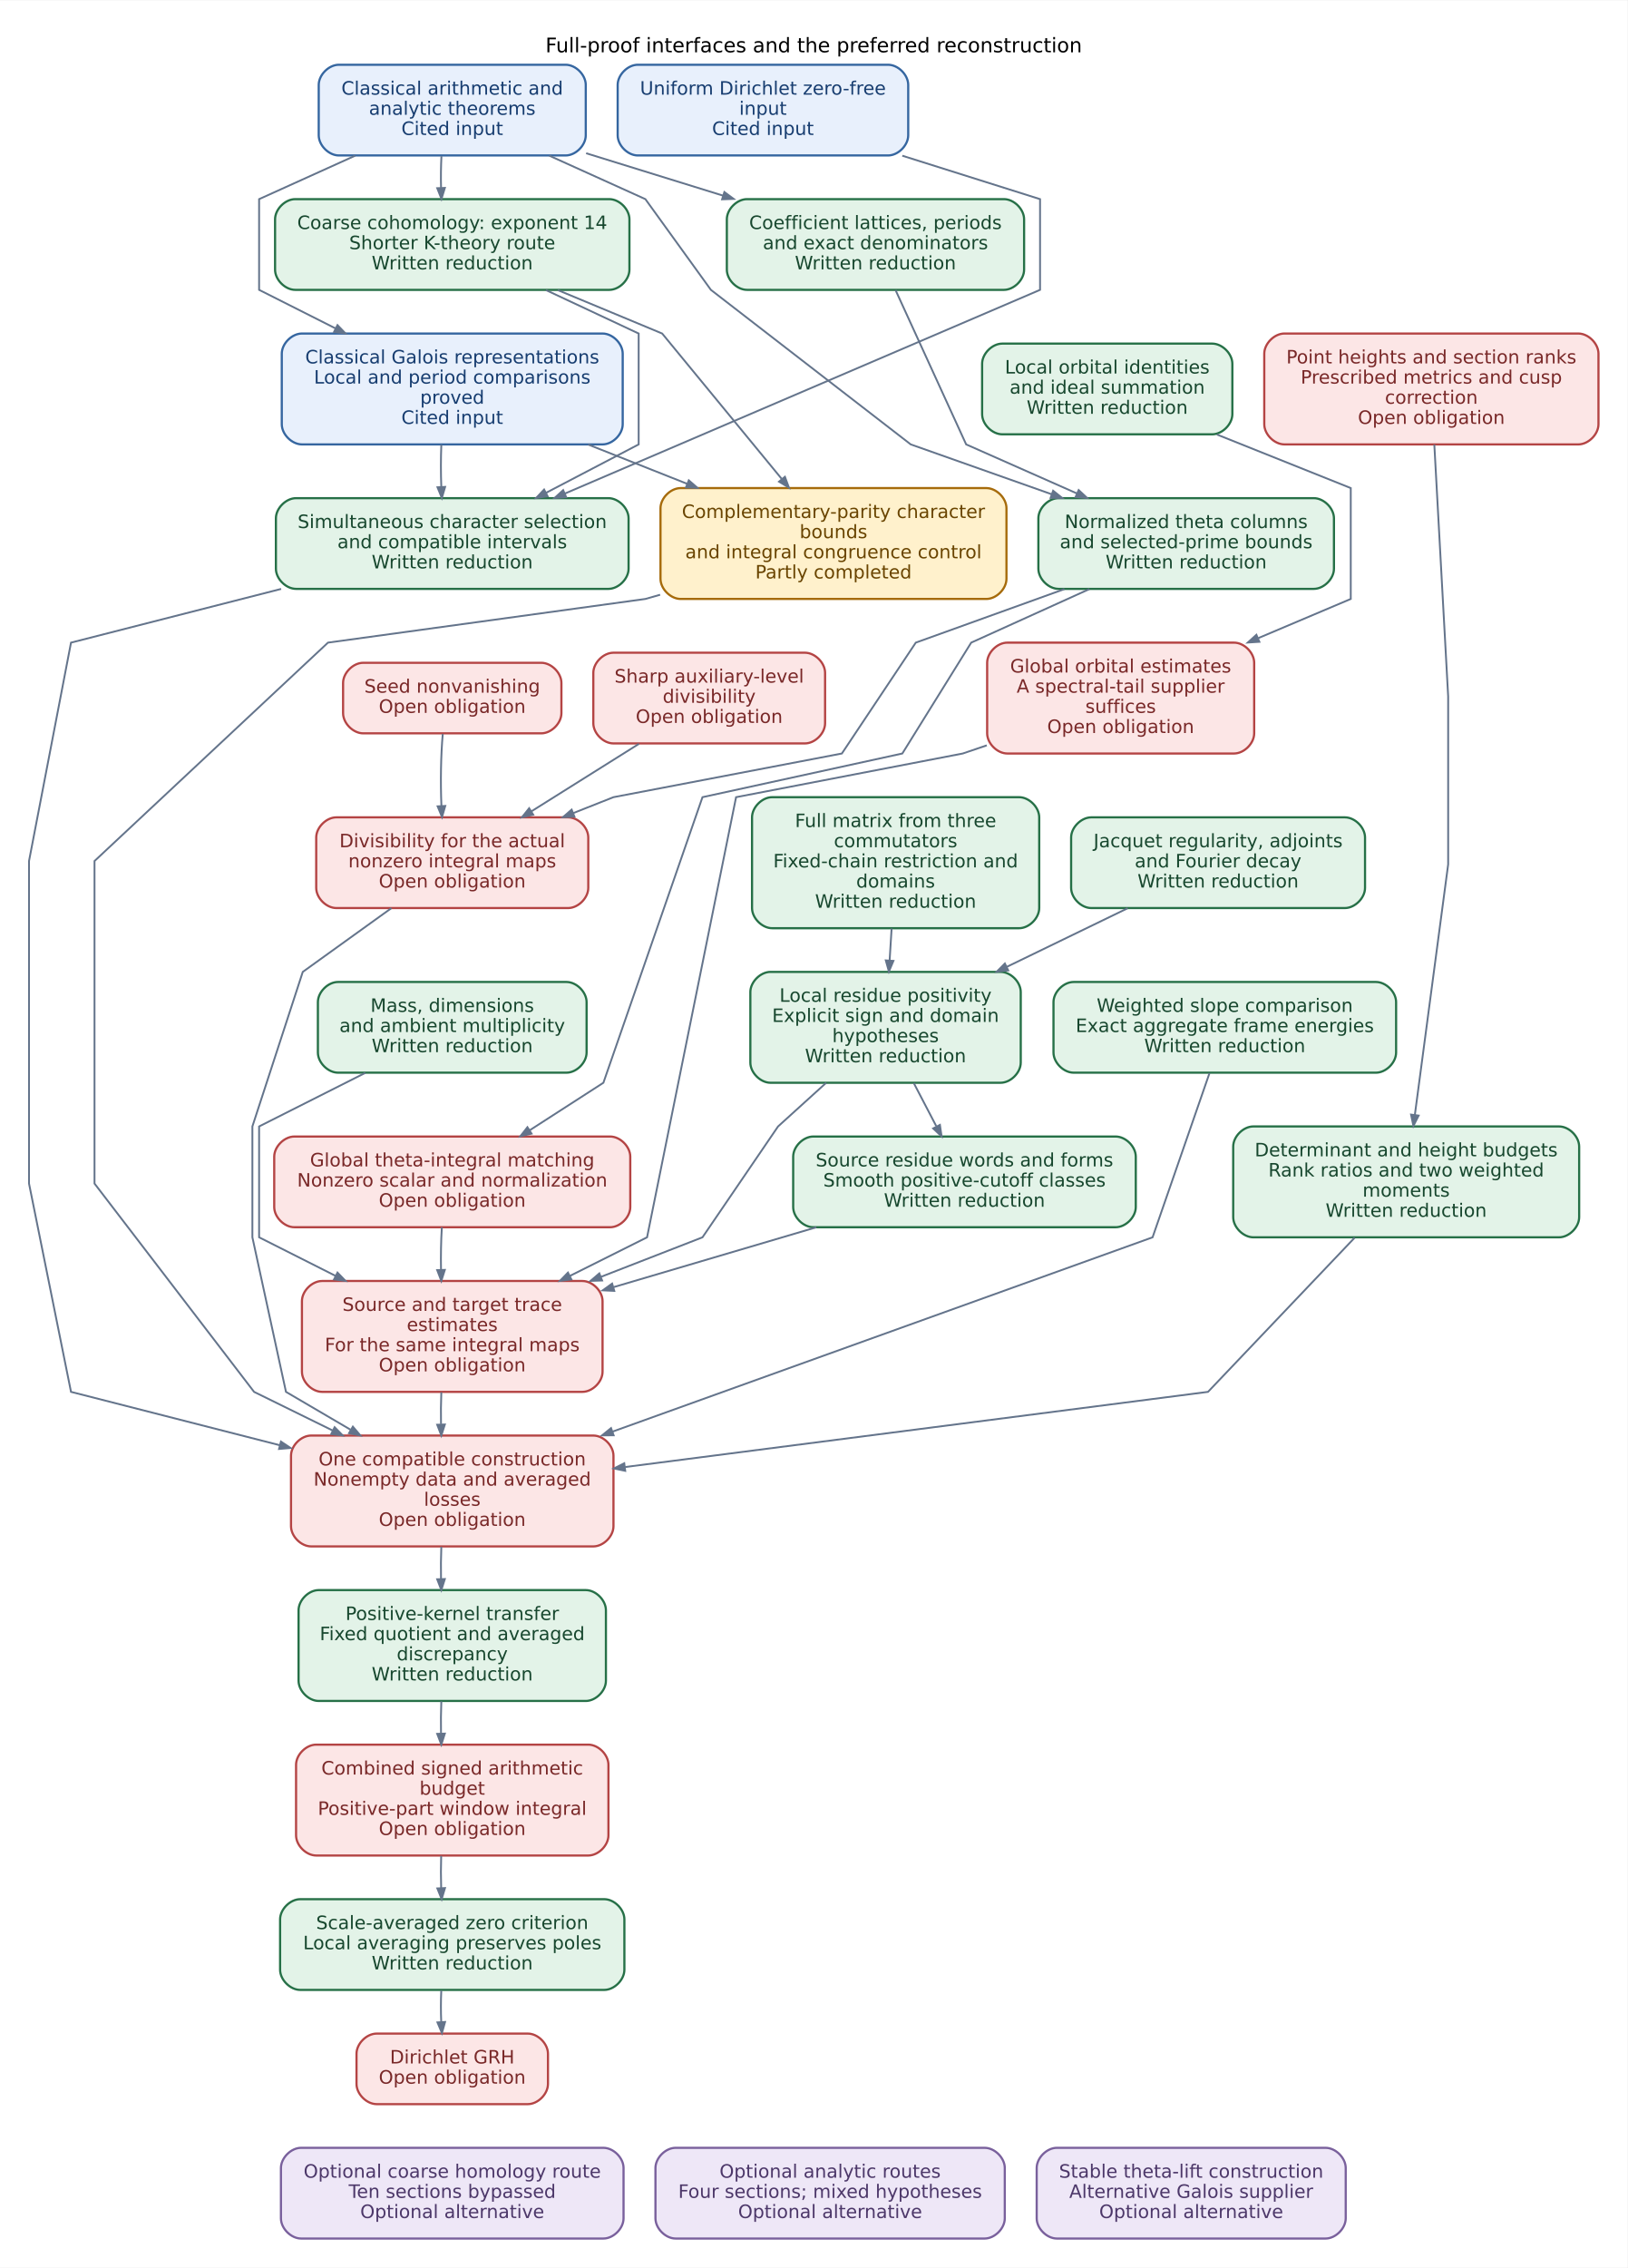
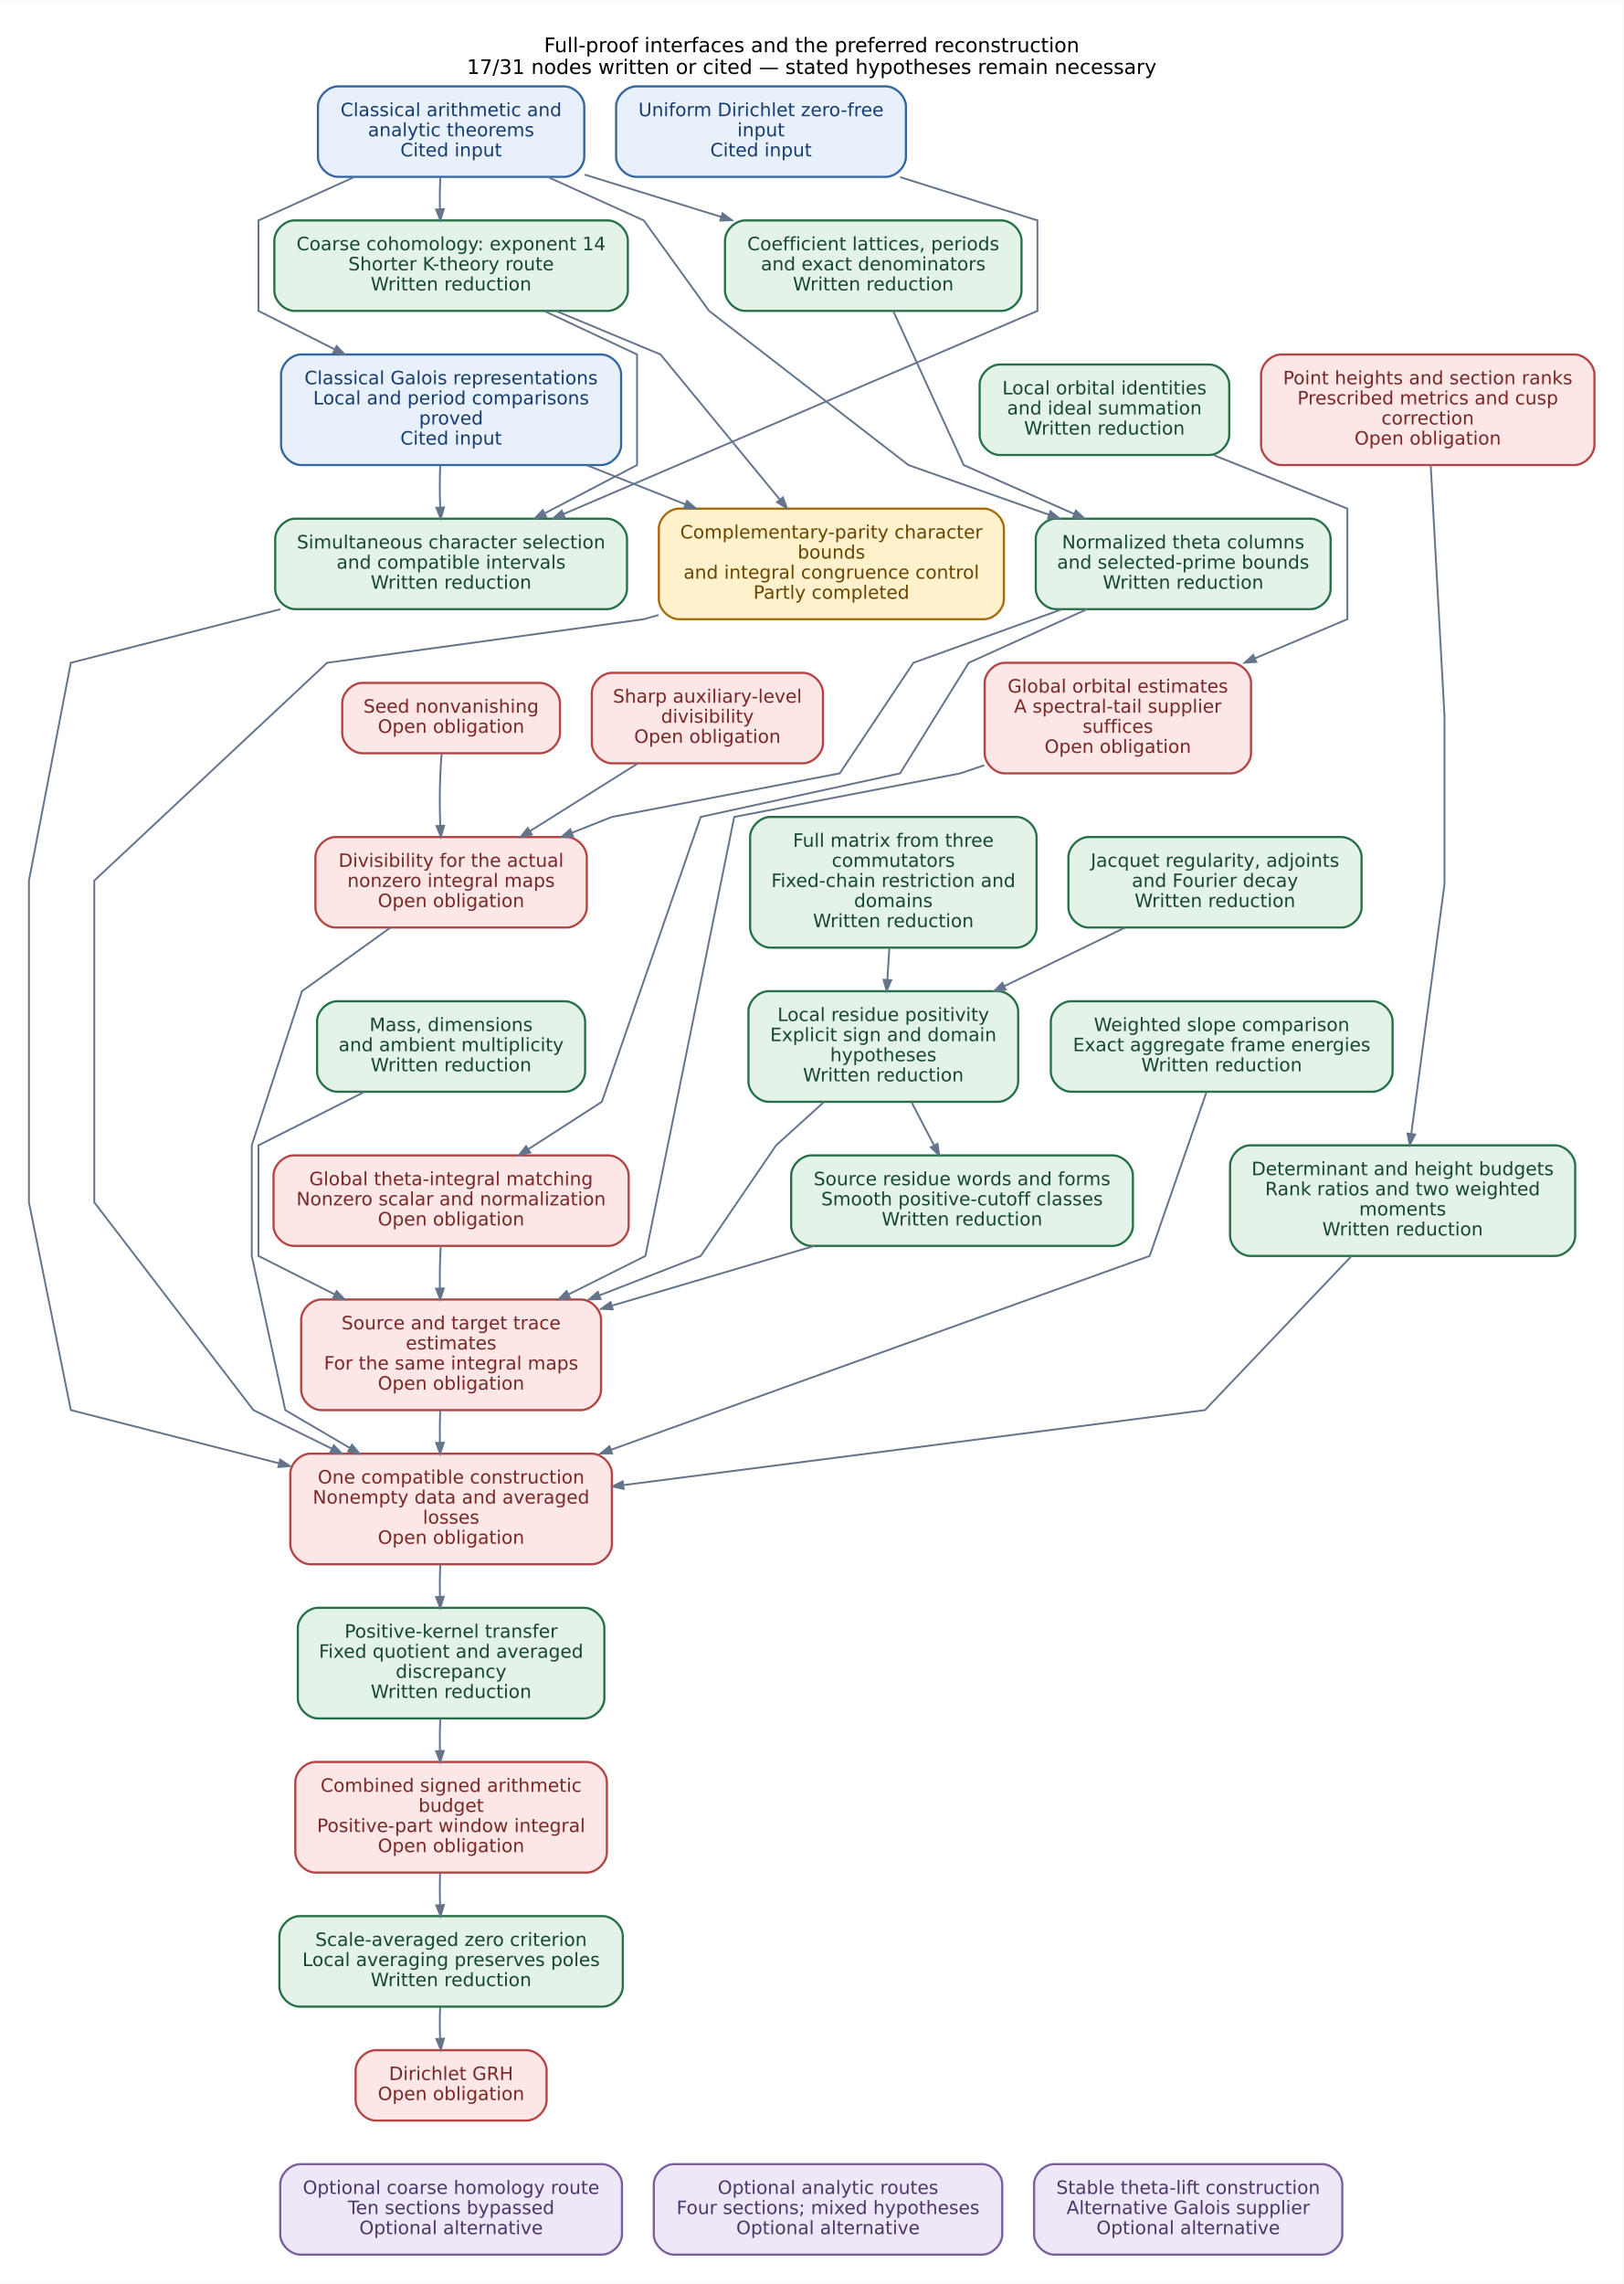
- <svg xmlns="http://www.w3.org/2000/svg" width="969pt" height="1350pt" viewBox="0.00 0.00 969.06 1349.56">
-   <g id="graph0" class="graph" transform="scale(1 1) rotate(0) translate(17.28 1332.28)">
-     <polygon fill="white" stroke="transparent" points="-17.28,17.28 -17.28,-1332.28 951.78,-1332.28 951.78,17.28 -17.28,17.28" />
-     <text text-anchor="middle" x="467.25" y="-1301.4" font-family="DejaVu Sans" font-size="12.00">Full-proof interfaces and the preferred reconstruction</text>
+ <svg xmlns="http://www.w3.org/2000/svg" width="969pt" height="1363pt" viewBox="0.00 0.00 969.06 1362.56">
+   <g id="graph0" class="graph" transform="scale(1 1) rotate(0) translate(17.28 1345.28)">
+     <polygon fill="white" stroke="transparent" points="-17.28,17.28 -17.28,-1345.28 951.78,-1345.28 951.78,17.28 -17.28,17.28" />
+     <text text-anchor="middle" x="467.25" y="-1314.4" font-family="DejaVu Sans" font-size="12.00">Full-proof interfaces and the preferred reconstruction</text>
+     <text text-anchor="middle" x="467.25" y="-1301.4" font-family="DejaVu Sans" font-size="12.00">17/31 nodes written or cited — stated hypotheses remain necessary</text>
    <g id="node1" class="node">
      <path fill="#e8f0fc" stroke="#3566a0" stroke-width="1.3" d="M511.5,-1294C511.5,-1294 362.5,-1294 362.5,-1294 356.5,-1294 350.5,-1288 350.5,-1282 350.5,-1282 350.5,-1252 350.5,-1252 350.5,-1246 356.5,-1240 362.5,-1240 362.5,-1240 511.5,-1240 511.5,-1240 517.5,-1240 523.5,-1246 523.5,-1252 523.5,-1252 523.5,-1282 523.5,-1282 523.5,-1288 517.5,-1294 511.5,-1294" />
      <text text-anchor="middle" x="437" y="-1276.2" font-family="DejaVu Sans" font-size="11.00" fill="#173d70">Uniform Dirichlet zero-free</text>
      <text text-anchor="middle" x="437" y="-1264.2" font-family="DejaVu Sans" font-size="11.00" fill="#173d70">input</text>
      <text text-anchor="middle" x="437" y="-1252.2" font-family="DejaVu Sans" font-size="11.00" fill="#173d70">Cited input</text>
    </g>
    <g id="node3" class="node">
      <path fill="#e3f3e8" stroke="#267047" stroke-width="1.3" d="M345,-1036C345,-1036 159,-1036 159,-1036 153,-1036 147,-1030 147,-1024 147,-1024 147,-994 147,-994 147,-988 153,-982 159,-982 159,-982 345,-982 345,-982 351,-982 357,-988 357,-994 357,-994 357,-1024 357,-1024 357,-1030 351,-1036 345,-1036" />
      <text text-anchor="middle" x="252" y="-1018.2" font-family="DejaVu Sans" font-size="11.00" fill="#17472e">Simultaneous character selection</text>
      <text text-anchor="middle" x="252" y="-1006.2" font-family="DejaVu Sans" font-size="11.00" fill="#17472e">and compatible intervals</text>
      <text text-anchor="middle" x="252" y="-994.2" font-family="DejaVu Sans" font-size="11.00" fill="#17472e">Written reduction</text>
    </g>
    <g id="edge1" class="edge">
      <path fill="none" stroke="#64748b" stroke-width="1.1" d="M519.98,-1239.85C561.07,-1226.9 602,-1214 602,-1214 602,-1214 602,-1160 602,-1160 602,-1160 420.54,-1082.23 318.94,-1038.69" />
      <polygon fill="#64748b" stroke="#64748b" stroke-width="1.1" points="319.84,-1036.6 312.97,-1036.13 318.04,-1040.78 319.84,-1036.6" />
    </g>
    <g id="node2" class="node">
      <path fill="#e8f0fc" stroke="#3566a0" stroke-width="1.3" d="M319.5,-1294C319.5,-1294 184.5,-1294 184.5,-1294 178.5,-1294 172.5,-1288 172.5,-1282 172.5,-1282 172.5,-1252 172.5,-1252 172.5,-1246 178.5,-1240 184.5,-1240 184.5,-1240 319.5,-1240 319.5,-1240 325.5,-1240 331.5,-1246 331.5,-1252 331.5,-1252 331.5,-1282 331.5,-1282 331.5,-1288 325.5,-1294 319.5,-1294" />
      <text text-anchor="middle" x="252" y="-1276.2" font-family="DejaVu Sans" font-size="11.00" fill="#173d70">Classical arithmetic and</text>
      <text text-anchor="middle" x="252" y="-1264.2" font-family="DejaVu Sans" font-size="11.00" fill="#173d70">analytic theorems</text>
      <text text-anchor="middle" x="252" y="-1252.2" font-family="DejaVu Sans" font-size="11.00" fill="#173d70">Cited input</text>
    </g>
    <g id="node4" class="node">
      <path fill="#e3f3e8" stroke="#267047" stroke-width="1.3" d="M345.5,-1214C345.5,-1214 158.5,-1214 158.5,-1214 152.5,-1214 146.5,-1208 146.5,-1202 146.5,-1202 146.5,-1172 146.5,-1172 146.5,-1166 152.5,-1160 158.5,-1160 158.5,-1160 345.5,-1160 345.5,-1160 351.5,-1160 357.5,-1166 357.5,-1172 357.5,-1172 357.5,-1202 357.5,-1202 357.5,-1208 351.5,-1214 345.5,-1214" />
      <text text-anchor="middle" x="252" y="-1196.2" font-family="DejaVu Sans" font-size="11.00" fill="#17472e">Coarse cohomology: exponent 14</text>
      <text text-anchor="middle" x="252" y="-1184.2" font-family="DejaVu Sans" font-size="11.00" fill="#17472e">Shorter K-theory route</text>
      <text text-anchor="middle" x="252" y="-1172.2" font-family="DejaVu Sans" font-size="11.00" fill="#17472e">Written reduction</text>
    </g>
    <g id="edge2" class="edge">
      <path fill="none" stroke="#64748b" stroke-width="1.1" d="M245.57,-1239.59C245.25,-1233.56 245.17,-1227.07 245.33,-1220.8" />
      <polygon fill="#64748b" stroke="#64748b" stroke-width="1.1" points="247.61,-1220.7 245.59,-1214.12 243.06,-1220.52 247.61,-1220.7" />
    </g>
    <g id="node6" class="node">
      <path fill="#e3f3e8" stroke="#267047" stroke-width="1.3" d="M580.5,-1214C580.5,-1214 427.5,-1214 427.5,-1214 421.5,-1214 415.5,-1208 415.5,-1202 415.5,-1202 415.5,-1172 415.5,-1172 415.5,-1166 421.5,-1160 427.5,-1160 427.5,-1160 580.5,-1160 580.5,-1160 586.5,-1160 592.5,-1166 592.5,-1172 592.5,-1172 592.5,-1202 592.5,-1202 592.5,-1208 586.5,-1214 580.5,-1214" />
      <text text-anchor="middle" x="504" y="-1196.2" font-family="DejaVu Sans" font-size="11.00" fill="#17472e">Coefficient lattices, periods</text>
      <text text-anchor="middle" x="504" y="-1184.2" font-family="DejaVu Sans" font-size="11.00" fill="#17472e">and exact denominators</text>
      <text text-anchor="middle" x="504" y="-1172.2" font-family="DejaVu Sans" font-size="11.00" fill="#17472e">Written reduction</text>
    </g>
    <g id="edge5" class="edge">
      <path fill="none" stroke="#64748b" stroke-width="1.1" d="M331.73,-1241.32C357.63,-1233.3 386.56,-1224.35 413.2,-1216.1" />
      <polygon fill="#64748b" stroke="#64748b" stroke-width="1.1" points="414.03,-1218.23 419.56,-1214.14 412.68,-1213.88 414.03,-1218.23" />
    </g>
    <g id="node7" class="node">
      <path fill="#e3f3e8" stroke="#267047" stroke-width="1.3" d="M765,-1036C765,-1036 613,-1036 613,-1036 607,-1036 601,-1030 601,-1024 601,-1024 601,-994 601,-994 601,-988 607,-982 613,-982 613,-982 765,-982 765,-982 771,-982 777,-988 777,-994 777,-994 777,-1024 777,-1024 777,-1030 771,-1036 765,-1036" />
      <text text-anchor="middle" x="689" y="-1018.2" font-family="DejaVu Sans" font-size="11.00" fill="#17472e">Normalized theta columns</text>
      <text text-anchor="middle" x="689" y="-1006.2" font-family="DejaVu Sans" font-size="11.00" fill="#17472e">and selected-prime bounds</text>
      <text text-anchor="middle" x="689" y="-994.2" font-family="DejaVu Sans" font-size="11.00" fill="#17472e">Written reduction</text>
    </g>
    <g id="edge6" class="edge">
      <path fill="none" stroke="#64748b" stroke-width="1.1" d="M309.84,-1239.85C338.47,-1226.9 367,-1214 367,-1214 367,-1214 406,-1160 406,-1160 406,-1160 525,-1068 525,-1068 525,-1068 567.36,-1053.02 609.02,-1038.29" />
      <polygon fill="#64748b" stroke="#64748b" stroke-width="1.1" points="609.79,-1040.43 615.16,-1036.12 608.27,-1036.14 609.79,-1040.43" />
    </g>
    <g id="node25" class="node">
      <path fill="#e8f0fc" stroke="#3566a0" stroke-width="1.3" d="M341.5,-1134C341.5,-1134 162.5,-1134 162.5,-1134 156.5,-1134 150.5,-1128 150.5,-1122 150.5,-1122 150.5,-1080 150.5,-1080 150.5,-1074 156.5,-1068 162.5,-1068 162.5,-1068 341.5,-1068 341.5,-1068 347.5,-1068 353.5,-1074 353.5,-1080 353.5,-1080 353.5,-1122 353.5,-1122 353.5,-1128 347.5,-1134 341.5,-1134" />
      <text text-anchor="middle" x="252" y="-1116.2" font-family="DejaVu Sans" font-size="11.00" fill="#173d70">Classical Galois representations</text>
      <text text-anchor="middle" x="252" y="-1104.2" font-family="DejaVu Sans" font-size="11.00" fill="#173d70">Local and period comparisons</text>
      <text text-anchor="middle" x="252" y="-1092.2" font-family="DejaVu Sans" font-size="11.00" fill="#173d70">proved</text>
      <text text-anchor="middle" x="252" y="-1080.2" font-family="DejaVu Sans" font-size="11.00" fill="#173d70">Cited input</text>
    </g>
    <g id="edge34" class="edge">
      <path fill="none" stroke="#64748b" stroke-width="1.1" d="M194.16,-1239.85C165.53,-1226.9 137,-1214 137,-1214 137,-1214 137,-1160 137,-1160 137,-1160 158.3,-1149.26 182.56,-1137.02" />
      <polygon fill="#64748b" stroke="#64748b" stroke-width="1.1" points="183.67,-1139.01 188.45,-1134.05 181.62,-1134.95 183.67,-1139.01" />
    </g>
    <g id="node5" class="node">
      <path fill="#fff1cc" stroke="#a66b0b" stroke-width="1.3" d="M570,-1042C570,-1042 388,-1042 388,-1042 382,-1042 376,-1036 376,-1030 376,-1030 376,-988 376,-988 376,-982 382,-976 388,-976 388,-976 570,-976 570,-976 576,-976 582,-982 582,-988 582,-988 582,-1030 582,-1030 582,-1036 576,-1042 570,-1042" />
      <text text-anchor="middle" x="479" y="-1024.2" font-family="DejaVu Sans" font-size="11.00" fill="#694400">Complementary-parity character</text>
      <text text-anchor="middle" x="479" y="-1012.2" font-family="DejaVu Sans" font-size="11.00" fill="#694400">bounds</text>
      <text text-anchor="middle" x="479" y="-1000.2" font-family="DejaVu Sans" font-size="11.00" fill="#694400">and integral congruence control</text>
      <text text-anchor="middle" x="479" y="-988.2" font-family="DejaVu Sans" font-size="11.00" fill="#694400">Partly completed</text>
    </g>
    <g id="node8" class="node">
      <path fill="#fce6e6" stroke="#b44444" stroke-width="1.3" d="M305,-938C305,-938 199,-938 199,-938 193,-938 187,-932 187,-926 187,-926 187,-908 187,-908 187,-902 193,-896 199,-896 199,-896 305,-896 305,-896 311,-896 317,-902 317,-908 317,-908 317,-926 317,-926 317,-932 311,-938 305,-938" />
      <text text-anchor="middle" x="252" y="-920.2" font-family="DejaVu Sans" font-size="11.00" fill="#792828">Seed nonvanishing</text>
      <text text-anchor="middle" x="252" y="-908.2" font-family="DejaVu Sans" font-size="11.00" fill="#792828">Open obligation</text>
    </g>
    <g id="node19" class="node">
      <path fill="#fce6e6" stroke="#b44444" stroke-width="1.3" d="M336,-478C336,-478 168,-478 168,-478 162,-478 156,-472 156,-466 156,-466 156,-424 156,-424 156,-418 162,-412 168,-412 168,-412 336,-412 336,-412 342,-412 348,-418 348,-424 348,-424 348,-466 348,-466 348,-472 342,-478 336,-478" />
      <text text-anchor="middle" x="252" y="-460.2" font-family="DejaVu Sans" font-size="11.00" fill="#792828">One compatible construction</text>
      <text text-anchor="middle" x="252" y="-448.2" font-family="DejaVu Sans" font-size="11.00" fill="#792828">Nonempty data and averaged</text>
      <text text-anchor="middle" x="252" y="-436.2" font-family="DejaVu Sans" font-size="11.00" fill="#792828">losses</text>
      <text text-anchor="middle" x="252" y="-424.2" font-family="DejaVu Sans" font-size="11.00" fill="#792828">Open obligation</text>
    </g>
    <g id="edge17" class="edge">
      <path fill="none" stroke="#64748b" stroke-width="1.1" d="M150.12,-981.97C89.77,-966.55 25,-950 25,-950 25,-950 0,-820 0,-820 0,-820 0,-820 0,-628 0,-628 25,-504 25,-504 25,-504 89.11,-487.62 149.18,-472.27" />
      <polygon fill="#64748b" stroke="#64748b" stroke-width="1.1" points="150,-474.41 155.73,-470.6 148.87,-470 150,-474.41" />
    </g>
    <g id="edge3" class="edge">
      <path fill="none" stroke="#64748b" stroke-width="1.1" d="M307.83,-1159.85C335.47,-1146.9 363,-1134 363,-1134 363,-1134 363,-1068 363,-1068 363,-1068 335.49,-1053.63 307.87,-1039.19" />
      <polygon fill="#64748b" stroke="#64748b" stroke-width="1.1" points="308.79,-1037.11 301.98,-1036.12 306.69,-1041.14 308.79,-1037.11" />
    </g>
    <g id="edge4" class="edge">
      <path fill="none" stroke="#64748b" stroke-width="1.1" d="M314.87,-1159.85C345.99,-1146.9 377,-1134 377,-1134 377,-1134 418.1,-1084.03 448.12,-1047.54" />
      <polygon fill="#64748b" stroke="#64748b" stroke-width="1.1" points="450.09,-1048.72 452.47,-1042.26 446.58,-1045.83 450.09,-1048.72" />
    </g>
    <g id="edge18" class="edge">
      <path fill="none" stroke="#64748b" stroke-width="1.1" d="M375.79,-978.51C370.31,-976.95 367,-976 367,-976 367,-976 178,-950 178,-950 178,-950 39,-820 39,-820 39,-820 39,-820 39,-628 39,-628 134,-504 134,-504 134,-504 155.85,-493.26 180.75,-481.02" />
      <polygon fill="#64748b" stroke="#64748b" stroke-width="1.1" points="181.96,-482.96 186.79,-478.05 179.95,-478.88 181.96,-482.96" />
    </g>
    <g id="edge7" class="edge">
      <path fill="none" stroke="#64748b" stroke-width="1.1" d="M515.98,-1159.81C531.89,-1125.05 558,-1068 558,-1068 558,-1068 591.01,-1053.39 623.89,-1038.83" />
      <polygon fill="#64748b" stroke="#64748b" stroke-width="1.1" points="624.99,-1040.83 630.01,-1036.12 623.15,-1036.67 624.99,-1040.83" />
    </g>
    <g id="node10" class="node">
      <path fill="#fce6e6" stroke="#b44444" stroke-width="1.3" d="M321,-846C321,-846 183,-846 183,-846 177,-846 171,-840 171,-834 171,-834 171,-804 171,-804 171,-798 177,-792 183,-792 183,-792 321,-792 321,-792 327,-792 333,-798 333,-804 333,-804 333,-834 333,-834 333,-840 327,-846 321,-846" />
      <text text-anchor="middle" x="252" y="-828.2" font-family="DejaVu Sans" font-size="11.00" fill="#792828">Divisibility for the actual</text>
      <text text-anchor="middle" x="252" y="-816.2" font-family="DejaVu Sans" font-size="11.00" fill="#792828">nonzero integral maps</text>
      <text text-anchor="middle" x="252" y="-804.2" font-family="DejaVu Sans" font-size="11.00" fill="#792828">Open obligation</text>
    </g>
    <g id="edge8" class="edge">
      <path fill="none" stroke="#64748b" stroke-width="1.1" d="M616.51,-981.88C573.77,-966.49 528,-950 528,-950 528,-950 484,-884 484,-884 484,-884 348,-858 348,-858 348,-858 337.77,-853.95 323.99,-848.5" />
      <polygon fill="#64748b" stroke="#64748b" stroke-width="1.1" points="324.77,-846.36 317.89,-846.08 323.09,-850.59 324.77,-846.36" />
    </g>
    <g id="node27" class="node">
      <path fill="#fce6e6" stroke="#b44444" stroke-width="1.3" d="M346,-656C346,-656 158,-656 158,-656 152,-656 146,-650 146,-644 146,-644 146,-614 146,-614 146,-608 152,-602 158,-602 158,-602 346,-602 346,-602 352,-602 358,-608 358,-614 358,-614 358,-644 358,-644 358,-650 352,-656 346,-656" />
      <text text-anchor="middle" x="252" y="-638.2" font-family="DejaVu Sans" font-size="11.00" fill="#792828">Global theta-integral matching</text>
      <text text-anchor="middle" x="252" y="-626.2" font-family="DejaVu Sans" font-size="11.00" fill="#792828">Nonzero scalar and normalization</text>
      <text text-anchor="middle" x="252" y="-614.2" font-family="DejaVu Sans" font-size="11.00" fill="#792828">Open obligation</text>
    </g>
    <g id="edge26" class="edge">
      <path fill="none" stroke="#64748b" stroke-width="1.1" d="M631.37,-981.88C597.39,-966.49 561,-950 561,-950 561,-950 520,-884 520,-884 520,-884 401,-858 401,-858 401,-858 342,-688 342,-688 342,-688 320.25,-673.99 298.14,-659.74" />
      <polygon fill="#64748b" stroke="#64748b" stroke-width="1.1" points="299.22,-657.72 292.52,-656.12 296.76,-661.55 299.22,-657.72" />
    </g>
    <g id="node9" class="node">
      <path fill="#fce6e6" stroke="#b44444" stroke-width="1.3" d="M462,-944C462,-944 348,-944 348,-944 342,-944 336,-938 336,-932 336,-932 336,-902 336,-902 336,-896 342,-890 348,-890 348,-890 462,-890 462,-890 468,-890 474,-896 474,-902 474,-902 474,-932 474,-932 474,-938 468,-944 462,-944" />
      <text text-anchor="middle" x="405" y="-926.2" font-family="DejaVu Sans" font-size="11.00" fill="#792828">Sharp auxiliary-level</text>
      <text text-anchor="middle" x="405" y="-914.2" font-family="DejaVu Sans" font-size="11.00" fill="#792828">divisibility</text>
      <text text-anchor="middle" x="405" y="-902.2" font-family="DejaVu Sans" font-size="11.00" fill="#792828">Open obligation</text>
    </g>
    <g id="edge9" class="edge">
      <path fill="none" stroke="#64748b" stroke-width="1.1" d="M246.36,-895.64C245.23,-883.25 244.96,-867.13 245.55,-852.95" />
      <polygon fill="#64748b" stroke="#64748b" stroke-width="1.1" points="247.84,-852.79 245.91,-846.18 243.3,-852.55 247.84,-852.79" />
    </g>
    <g id="edge10" class="edge">
      <path fill="none" stroke="#64748b" stroke-width="1.1" d="M363.19,-889.77C343.38,-877.34 319.62,-862.43 299.17,-849.6" />
      <polygon fill="#64748b" stroke="#64748b" stroke-width="1.1" points="300.21,-847.56 293.49,-846.03 297.79,-851.42 300.21,-847.56" />
    </g>
    <g id="node12" class="node">
      <path fill="#fce6e6" stroke="#b44444" stroke-width="1.3" d="M717.5,-950C717.5,-950 582.5,-950 582.5,-950 576.5,-950 570.5,-944 570.5,-938 570.5,-938 570.5,-896 570.5,-896 570.5,-890 576.5,-884 582.5,-884 582.5,-884 717.5,-884 717.5,-884 723.5,-884 729.5,-890 729.5,-896 729.5,-896 729.5,-938 729.5,-938 729.5,-944 723.5,-950 717.5,-950" />
      <text text-anchor="middle" x="650" y="-932.2" font-family="DejaVu Sans" font-size="11.00" fill="#792828">Global orbital estimates</text>
      <text text-anchor="middle" x="650" y="-920.2" font-family="DejaVu Sans" font-size="11.00" fill="#792828">A spectral-tail supplier</text>
      <text text-anchor="middle" x="650" y="-908.2" font-family="DejaVu Sans" font-size="11.00" fill="#792828">suffices</text>
      <text text-anchor="middle" x="650" y="-896.2" font-family="DejaVu Sans" font-size="11.00" fill="#792828">Open obligation</text>
    </g>
    <g id="node13" class="node">
      <path fill="#e3f3e8" stroke="#267047" stroke-width="1.3" d="M320,-748C320,-748 184,-748 184,-748 178,-748 172,-742 172,-736 172,-736 172,-706 172,-706 172,-700 178,-694 184,-694 184,-694 320,-694 320,-694 326,-694 332,-700 332,-706 332,-706 332,-736 332,-736 332,-742 326,-748 320,-748" />
      <text text-anchor="middle" x="252" y="-730.2" font-family="DejaVu Sans" font-size="11.00" fill="#17472e">Mass, dimensions</text>
      <text text-anchor="middle" x="252" y="-718.2" font-family="DejaVu Sans" font-size="11.00" fill="#17472e">and ambient multiplicity</text>
      <text text-anchor="middle" x="252" y="-706.2" font-family="DejaVu Sans" font-size="11.00" fill="#17472e">Written reduction</text>
    </g>
    <g id="node14" class="node">
      <path fill="#e3f3e8" stroke="#267047" stroke-width="1.3" d="M589.5,-858C589.5,-858 442.5,-858 442.5,-858 436.5,-858 430.5,-852 430.5,-846 430.5,-846 430.5,-792 430.5,-792 430.5,-786 436.5,-780 442.5,-780 442.5,-780 589.5,-780 589.5,-780 595.5,-780 601.5,-786 601.5,-792 601.5,-792 601.5,-846 601.5,-846 601.5,-852 595.5,-858 589.5,-858" />
      <text text-anchor="middle" x="516" y="-840.2" font-family="DejaVu Sans" font-size="11.00" fill="#17472e">Full matrix from three</text>
      <text text-anchor="middle" x="516" y="-828.2" font-family="DejaVu Sans" font-size="11.00" fill="#17472e">commutators</text>
      <text text-anchor="middle" x="516" y="-816.2" font-family="DejaVu Sans" font-size="11.00" fill="#17472e">Fixed-chain restriction and</text>
      <text text-anchor="middle" x="516" y="-804.2" font-family="DejaVu Sans" font-size="11.00" fill="#17472e">domains</text>
      <text text-anchor="middle" x="516" y="-792.2" font-family="DejaVu Sans" font-size="11.00" fill="#17472e">Written reduction</text>
    </g>
    <g id="edge19" class="edge">
      <path fill="none" stroke="#64748b" stroke-width="1.1" d="M215.8,-791.97C191.16,-774.25 163,-754 163,-754 163,-754 133,-662 133,-662 133,-662 133,-596 133,-596 133,-596 153,-504 153,-504 153,-504 170.87,-493.53 191.43,-481.48" />
      <polygon fill="#64748b" stroke="#64748b" stroke-width="1.1" points="192.83,-483.3 197.29,-478.05 190.53,-479.38 192.83,-483.3" />
    </g>
    <g id="node11" class="node">
      <path fill="#e3f3e8" stroke="#267047" stroke-width="1.3" d="M704.5,-1128C704.5,-1128 579.5,-1128 579.5,-1128 573.5,-1128 567.5,-1122 567.5,-1116 567.5,-1116 567.5,-1086 567.5,-1086 567.5,-1080 573.5,-1074 579.5,-1074 579.5,-1074 704.5,-1074 704.5,-1074 710.5,-1074 716.5,-1080 716.5,-1086 716.5,-1086 716.5,-1116 716.5,-1116 716.5,-1122 710.5,-1128 704.5,-1128" />
      <text text-anchor="middle" x="642" y="-1110.2" font-family="DejaVu Sans" font-size="11.00" fill="#17472e">Local orbital identities</text>
      <text text-anchor="middle" x="642" y="-1098.2" font-family="DejaVu Sans" font-size="11.00" fill="#17472e">and ideal summation</text>
      <text text-anchor="middle" x="642" y="-1086.2" font-family="DejaVu Sans" font-size="11.00" fill="#17472e">Written reduction</text>
    </g>
    <g id="edge11" class="edge">
      <path fill="none" stroke="#64748b" stroke-width="1.1" d="M707.29,-1073.88C745.78,-1058.49 787,-1042 787,-1042 787,-1042 787,-976 787,-976 787,-976 761.2,-965.08 731.99,-952.71" />
      <polygon fill="#64748b" stroke="#64748b" stroke-width="1.1" points="732.59,-950.49 725.71,-950.05 730.81,-954.68 732.59,-950.49" />
    </g>
    <g id="node28" class="node">
      <path fill="#fce6e6" stroke="#b44444" stroke-width="1.3" d="M922.5,-1134C922.5,-1134 747.5,-1134 747.5,-1134 741.5,-1134 735.5,-1128 735.5,-1122 735.5,-1122 735.5,-1080 735.5,-1080 735.5,-1074 741.5,-1068 747.5,-1068 747.5,-1068 922.5,-1068 922.5,-1068 928.5,-1068 934.5,-1074 934.5,-1080 934.5,-1080 934.5,-1122 934.5,-1122 934.5,-1128 928.5,-1134 922.5,-1134" />
      <text text-anchor="middle" x="835" y="-1116.2" font-family="DejaVu Sans" font-size="11.00" fill="#792828">Point heights and section ranks</text>
      <text text-anchor="middle" x="835" y="-1104.2" font-family="DejaVu Sans" font-size="11.00" fill="#792828">Prescribed metrics and cusp</text>
      <text text-anchor="middle" x="835" y="-1092.2" font-family="DejaVu Sans" font-size="11.00" fill="#792828">correction</text>
      <text text-anchor="middle" x="835" y="-1080.2" font-family="DejaVu Sans" font-size="11.00" fill="#792828">Open obligation</text>
    </g>
    <g id="node17" class="node">
      <path fill="#fce6e6" stroke="#b44444" stroke-width="1.3" d="M329.5,-570C329.5,-570 174.5,-570 174.5,-570 168.5,-570 162.5,-564 162.5,-558 162.5,-558 162.5,-516 162.5,-516 162.5,-510 168.5,-504 174.5,-504 174.5,-504 329.5,-504 329.5,-504 335.5,-504 341.5,-510 341.5,-516 341.5,-516 341.5,-558 341.5,-558 341.5,-564 335.5,-570 329.5,-570" />
      <text text-anchor="middle" x="252" y="-552.2" font-family="DejaVu Sans" font-size="11.00" fill="#792828">Source and target trace</text>
      <text text-anchor="middle" x="252" y="-540.2" font-family="DejaVu Sans" font-size="11.00" fill="#792828">estimates</text>
      <text text-anchor="middle" x="252" y="-528.2" font-family="DejaVu Sans" font-size="11.00" fill="#792828">For the same integral maps</text>
      <text text-anchor="middle" x="252" y="-516.2" font-family="DejaVu Sans" font-size="11.00" fill="#792828">Open obligation</text>
    </g>
    <g id="edge12" class="edge">
      <path fill="none" stroke="#64748b" stroke-width="1.1" d="M570.28,-888.86C561.69,-885.94 556,-884 556,-884 556,-884 421,-858 421,-858 421,-858 368,-596 368,-596 368,-596 346.52,-585.26 322.04,-573.02" />
      <polygon fill="#64748b" stroke="#64748b" stroke-width="1.1" points="322.94,-570.93 316.11,-570.05 320.9,-575 322.94,-570.93" />
    </g>
    <g id="node16" class="node">
      <path fill="#e3f3e8" stroke="#267047" stroke-width="1.3" d="M578.5,-754C578.5,-754 441.5,-754 441.5,-754 435.5,-754 429.5,-748 429.5,-742 429.5,-742 429.5,-700 429.5,-700 429.5,-694 435.5,-688 441.5,-688 441.5,-688 578.5,-688 578.5,-688 584.5,-688 590.5,-694 590.5,-700 590.5,-700 590.5,-742 590.5,-742 590.5,-748 584.5,-754 578.5,-754" />
      <text text-anchor="middle" x="510" y="-736.2" font-family="DejaVu Sans" font-size="11.00" fill="#17472e">Local residue positivity</text>
      <text text-anchor="middle" x="510" y="-724.2" font-family="DejaVu Sans" font-size="11.00" fill="#17472e">Explicit sign and domain</text>
      <text text-anchor="middle" x="510" y="-712.2" font-family="DejaVu Sans" font-size="11.00" fill="#17472e">hypotheses</text>
      <text text-anchor="middle" x="510" y="-700.2" font-family="DejaVu Sans" font-size="11.00" fill="#17472e">Written reduction</text>
    </g>
    <g id="edge13" class="edge">
      <path fill="none" stroke="#64748b" stroke-width="1.1" d="M200.22,-693.88C169.7,-678.49 137,-662 137,-662 137,-662 137,-596 137,-596 137,-596 158.3,-585.26 182.56,-573.02" />
      <polygon fill="#64748b" stroke="#64748b" stroke-width="1.1" points="183.67,-575.01 188.45,-570.05 181.62,-570.95 183.67,-575.01" />
    </g>
    <g id="node15" class="node">
      <path fill="#e3f3e8" stroke="#267047" stroke-width="1.3" d="M783.5,-846C783.5,-846 632.5,-846 632.5,-846 626.5,-846 620.5,-840 620.5,-834 620.5,-834 620.5,-804 620.5,-804 620.5,-798 626.5,-792 632.5,-792 632.5,-792 783.5,-792 783.5,-792 789.5,-792 795.5,-798 795.5,-804 795.5,-804 795.5,-834 795.5,-834 795.5,-840 789.5,-846 783.5,-846" />
      <text text-anchor="middle" x="708" y="-828.2" font-family="DejaVu Sans" font-size="11.00" fill="#17472e">Jacquet regularity, adjoints</text>
      <text text-anchor="middle" x="708" y="-816.2" font-family="DejaVu Sans" font-size="11.00" fill="#17472e">and Fourier decay</text>
      <text text-anchor="middle" x="708" y="-804.2" font-family="DejaVu Sans" font-size="11.00" fill="#17472e">Written reduction</text>
    </g>
    <g id="edge14" class="edge">
      <path fill="none" stroke="#64748b" stroke-width="1.1" d="M513.61,-779.78C513.22,-773.56 512.82,-767.11 512.43,-760.88" />
      <polygon fill="#64748b" stroke="#64748b" stroke-width="1.1" points="514.69,-760.56 512.01,-754.21 510.15,-760.84 514.69,-760.56" />
    </g>
    <g id="edge15" class="edge">
      <path fill="none" stroke="#64748b" stroke-width="1.1" d="M654.16,-791.89C631.99,-781.15 605.97,-768.53 582.19,-757" />
      <polygon fill="#64748b" stroke="#64748b" stroke-width="1.1" points="583.04,-754.88 576.2,-754.1 581.05,-758.98 583.04,-754.88" />
    </g>
    <g id="edge16" class="edge">
      <path fill="none" stroke="#64748b" stroke-width="1.1" d="M474.63,-687.95C459.83,-674.53 446,-662 446,-662 446,-662 401,-596 401,-596 401,-596 372.7,-584.98 340.77,-572.56" />
      <polygon fill="#64748b" stroke="#64748b" stroke-width="1.1" points="341.23,-570.29 334.34,-570.05 339.58,-574.53 341.23,-570.29" />
    </g>
    <g id="node18" class="node">
      <path fill="#e3f3e8" stroke="#267047" stroke-width="1.3" d="M802,-748C802,-748 622,-748 622,-748 616,-748 610,-742 610,-736 610,-736 610,-706 610,-706 610,-700 616,-694 622,-694 622,-694 802,-694 802,-694 808,-694 814,-700 814,-706 814,-706 814,-736 814,-736 814,-742 808,-748 802,-748" />
      <text text-anchor="middle" x="712" y="-730.2" font-family="DejaVu Sans" font-size="11.00" fill="#17472e">Weighted slope comparison</text>
      <text text-anchor="middle" x="712" y="-718.2" font-family="DejaVu Sans" font-size="11.00" fill="#17472e">Exact aggregate frame energies</text>
      <text text-anchor="middle" x="712" y="-706.2" font-family="DejaVu Sans" font-size="11.00" fill="#17472e">Written reduction</text>
    </g>
    <g id="node29" class="node">
      <path fill="#e3f3e8" stroke="#267047" stroke-width="1.3" d="M647,-656C647,-656 467,-656 467,-656 461,-656 455,-650 455,-644 455,-644 455,-614 455,-614 455,-608 461,-602 467,-602 467,-602 647,-602 647,-602 653,-602 659,-608 659,-614 659,-614 659,-644 659,-644 659,-650 653,-656 647,-656" />
      <text text-anchor="middle" x="557" y="-638.2" font-family="DejaVu Sans" font-size="11.00" fill="#17472e">Source residue words and forms</text>
      <text text-anchor="middle" x="557" y="-626.2" font-family="DejaVu Sans" font-size="11.00" fill="#17472e">Smooth positive-cutoff classes</text>
      <text text-anchor="middle" x="557" y="-614.2" font-family="DejaVu Sans" font-size="11.00" fill="#17472e">Written reduction</text>
    </g>
    <g id="edge28" class="edge">
      <path fill="none" stroke="#64748b" stroke-width="1.1" d="M526.84,-687.76C531.16,-679.48 535.81,-670.57 540.14,-662.29" />
      <polygon fill="#64748b" stroke="#64748b" stroke-width="1.1" points="542.38,-662.92 543.37,-656.1 538.34,-660.81 542.38,-662.92" />
    </g>
    <g id="edge20" class="edge">
      <path fill="none" stroke="#64748b" stroke-width="1.1" d="M245.5,-503.76C245.25,-497.61 245.19,-491.12 245.31,-484.79" />
      <polygon fill="#64748b" stroke="#64748b" stroke-width="1.1" points="247.59,-484.58 245.51,-478.01 243.04,-484.44 247.59,-484.58" />
    </g>
    <g id="edge21" class="edge">
      <path fill="none" stroke="#64748b" stroke-width="1.1" d="M702.88,-693.7C690.26,-657.3 669,-596 669,-596 669,-596 470.46,-524.58 347.37,-480.31" />
      <polygon fill="#64748b" stroke="#64748b" stroke-width="1.1" points="348.09,-478.15 341.2,-478.09 346.55,-482.43 348.09,-478.15" />
    </g>
    <g id="node31" class="node">
      <path fill="#e3f3e8" stroke="#267047" stroke-width="1.3" d="M331.5,-386C331.5,-386 172.5,-386 172.5,-386 166.5,-386 160.5,-380 160.5,-374 160.5,-374 160.5,-332 160.5,-332 160.5,-326 166.5,-320 172.5,-320 172.5,-320 331.5,-320 331.5,-320 337.5,-320 343.5,-326 343.5,-332 343.5,-332 343.5,-374 343.5,-374 343.5,-380 337.5,-386 331.5,-386" />
      <text text-anchor="middle" x="252" y="-368.2" font-family="DejaVu Sans" font-size="11.00" fill="#17472e">Positive-kernel transfer</text>
      <text text-anchor="middle" x="252" y="-356.2" font-family="DejaVu Sans" font-size="11.00" fill="#17472e">Fixed quotient and averaged</text>
      <text text-anchor="middle" x="252" y="-344.2" font-family="DejaVu Sans" font-size="11.00" fill="#17472e">discrepancy</text>
      <text text-anchor="middle" x="252" y="-332.2" font-family="DejaVu Sans" font-size="11.00" fill="#17472e">Written reduction</text>
    </g>
    <g id="edge32" class="edge">
      <path fill="none" stroke="#64748b" stroke-width="1.1" d="M245.5,-411.76C245.25,-405.61 245.19,-399.12 245.31,-392.79" />
      <polygon fill="#64748b" stroke="#64748b" stroke-width="1.1" points="247.59,-392.58 245.51,-386.01 243.04,-392.44 247.59,-392.58" />
    </g>
    <g id="node20" class="node">
      <path fill="#fce6e6" stroke="#b44444" stroke-width="1.3" d="M333,-294C333,-294 171,-294 171,-294 165,-294 159,-288 159,-282 159,-282 159,-240 159,-240 159,-234 165,-228 171,-228 171,-228 333,-228 333,-228 339,-228 345,-234 345,-240 345,-240 345,-282 345,-282 345,-288 339,-294 333,-294" />
      <text text-anchor="middle" x="252" y="-276.2" font-family="DejaVu Sans" font-size="11.00" fill="#792828">Combined signed arithmetic</text>
      <text text-anchor="middle" x="252" y="-264.2" font-family="DejaVu Sans" font-size="11.00" fill="#792828">budget</text>
      <text text-anchor="middle" x="252" y="-252.2" font-family="DejaVu Sans" font-size="11.00" fill="#792828">Positive-part window integral</text>
      <text text-anchor="middle" x="252" y="-240.2" font-family="DejaVu Sans" font-size="11.00" fill="#792828">Open obligation</text>
    </g>
    <g id="node21" class="node">
      <path fill="#e3f3e8" stroke="#267047" stroke-width="1.3" d="M342.5,-202C342.5,-202 161.5,-202 161.5,-202 155.5,-202 149.5,-196 149.5,-190 149.5,-190 149.5,-160 149.5,-160 149.5,-154 155.5,-148 161.5,-148 161.5,-148 342.5,-148 342.5,-148 348.5,-148 354.5,-154 354.5,-160 354.5,-160 354.5,-190 354.5,-190 354.5,-196 348.5,-202 342.5,-202" />
      <text text-anchor="middle" x="252" y="-184.2" font-family="DejaVu Sans" font-size="11.00" fill="#17472e">Scale-averaged zero criterion</text>
      <text text-anchor="middle" x="252" y="-172.2" font-family="DejaVu Sans" font-size="11.00" fill="#17472e">Local averaging preserves poles</text>
      <text text-anchor="middle" x="252" y="-160.2" font-family="DejaVu Sans" font-size="11.00" fill="#17472e">Written reduction</text>
    </g>
    <g id="edge22" class="edge">
      <path fill="none" stroke="#64748b" stroke-width="1.1" d="M245.41,-227.76C245.2,-221.51 245.2,-214.95 245.4,-208.69" />
      <polygon fill="#64748b" stroke="#64748b" stroke-width="1.1" points="247.68,-208.63 245.7,-202.03 243.13,-208.42 247.68,-208.63" />
    </g>
    <g id="node22" class="node">
      <path fill="#fce6e6" stroke="#b44444" stroke-width="1.3" d="M297,-122C297,-122 207,-122 207,-122 201,-122 195,-116 195,-110 195,-110 195,-92 195,-92 195,-86 201,-80 207,-80 207,-80 297,-80 297,-80 303,-80 309,-86 309,-92 309,-92 309,-110 309,-110 309,-116 303,-122 297,-122" />
      <text text-anchor="middle" x="252" y="-104.2" font-family="DejaVu Sans" font-size="11.00" fill="#792828">Dirichlet GRH</text>
      <text text-anchor="middle" x="252" y="-92.2" font-family="DejaVu Sans" font-size="11.00" fill="#792828">Open obligation</text>
    </g>
    <g id="edge23" class="edge">
      <path fill="none" stroke="#64748b" stroke-width="1.1" d="M245.47,-147.6C245.19,-141.6 245.18,-135.21 245.43,-129.18" />
      <polygon fill="#64748b" stroke="#64748b" stroke-width="1.1" points="247.73,-128.93 245.86,-122.31 243.19,-128.66 247.73,-128.93" />
    </g>
    <g id="node23" class="node">
      <path fill="#eee7f7" stroke="#79609c" stroke-width="1.3" d="M342,-54C342,-54 162,-54 162,-54 156,-54 150,-48 150,-42 150,-42 150,-12 150,-12 150,-6 156,0 162,0 162,0 342,0 342,0 348,0 354,-6 354,-12 354,-12 354,-42 354,-42 354,-48 348,-54 342,-54" />
      <text text-anchor="middle" x="252" y="-36.2" font-family="DejaVu Sans" font-size="11.00" fill="#4c3769">Optional coarse homology route</text>
      <text text-anchor="middle" x="252" y="-24.2" font-family="DejaVu Sans" font-size="11.00" fill="#4c3769">Ten sections bypassed</text>
      <text text-anchor="middle" x="252" y="-12.2" font-family="DejaVu Sans" font-size="11.00" fill="#4c3769">Optional alternative</text>
    </g>
    <g id="node24" class="node">
      <path fill="#eee7f7" stroke="#79609c" stroke-width="1.3" d="M569,-54C569,-54 385,-54 385,-54 379,-54 373,-48 373,-42 373,-42 373,-12 373,-12 373,-6 379,0 385,0 385,0 569,0 569,0 575,0 581,-6 581,-12 581,-12 581,-42 581,-42 581,-48 575,-54 569,-54" />
      <text text-anchor="middle" x="477" y="-36.2" font-family="DejaVu Sans" font-size="11.00" fill="#4c3769">Optional analytic routes</text>
      <text text-anchor="middle" x="477" y="-24.2" font-family="DejaVu Sans" font-size="11.00" fill="#4c3769">Four sections; mixed hypotheses</text>
      <text text-anchor="middle" x="477" y="-12.2" font-family="DejaVu Sans" font-size="11.00" fill="#4c3769">Optional alternative</text>
    </g>
    <g id="node26" class="node">
      <path fill="#eee7f7" stroke="#79609c" stroke-width="1.3" d="M772,-54C772,-54 612,-54 612,-54 606,-54 600,-48 600,-42 600,-42 600,-12 600,-12 600,-6 606,0 612,0 612,0 772,0 772,0 778,0 784,-6 784,-12 784,-12 784,-42 784,-42 784,-48 778,-54 772,-54" />
      <text text-anchor="middle" x="692" y="-36.2" font-family="DejaVu Sans" font-size="11.00" fill="#4c3769">Stable theta-lift construction</text>
      <text text-anchor="middle" x="692" y="-24.2" font-family="DejaVu Sans" font-size="11.00" fill="#4c3769">Alternative Galois supplier</text>
      <text text-anchor="middle" x="692" y="-12.2" font-family="DejaVu Sans" font-size="11.00" fill="#4c3769">Optional alternative</text>
    </g>
    <g id="edge24" class="edge">
      <path fill="none" stroke="#64748b" stroke-width="1.1" d="M245.5,-1067.76C245.17,-1059.64 245.17,-1050.92 245.48,-1042.78" />
      <polygon fill="#64748b" stroke="#64748b" stroke-width="1.1" points="247.76,-1042.71 245.81,-1036.1 243.21,-1042.48 247.76,-1042.71" />
    </g>
    <g id="edge25" class="edge">
      <path fill="none" stroke="#64748b" stroke-width="1.1" d="M332.99,-1067.89C352.06,-1060.33 372.47,-1052.24 391.8,-1044.57" />
      <polygon fill="#64748b" stroke="#64748b" stroke-width="1.1" points="392.84,-1046.61 398.04,-1042.1 391.16,-1042.38 392.84,-1046.61" />
    </g>
    <g id="edge27" class="edge">
      <path fill="none" stroke="#64748b" stroke-width="1.1" d="M245.81,-601.97C245.32,-594.1 245.15,-585.29 245.31,-576.78" />
      <polygon fill="#64748b" stroke="#64748b" stroke-width="1.1" points="247.59,-576.61 245.5,-570.05 243.04,-576.48 247.59,-576.61" />
    </g>
    <g id="node30" class="node">
      <path fill="#e3f3e8" stroke="#267047" stroke-width="1.3" d="M911,-662C911,-662 729,-662 729,-662 723,-662 717,-656 717,-650 717,-650 717,-608 717,-608 717,-602 723,-596 729,-596 729,-596 911,-596 911,-596 917,-596 923,-602 923,-608 923,-608 923,-650 923,-650 923,-656 917,-662 911,-662" />
      <text text-anchor="middle" x="820" y="-644.2" font-family="DejaVu Sans" font-size="11.00" fill="#17472e">Determinant and height budgets</text>
      <text text-anchor="middle" x="820" y="-632.2" font-family="DejaVu Sans" font-size="11.00" fill="#17472e">Rank ratios and two weighted</text>
      <text text-anchor="middle" x="820" y="-620.2" font-family="DejaVu Sans" font-size="11.00" fill="#17472e">moments</text>
      <text text-anchor="middle" x="820" y="-608.2" font-family="DejaVu Sans" font-size="11.00" fill="#17472e">Written reduction</text>
    </g>
    <g id="edge30" class="edge">
      <path fill="none" stroke="#64748b" stroke-width="1.1" d="M836.76,-1067.88C839.64,-1015.63 845,-918 845,-918 845,-918 845,-918 845,-818 845,-818 832.48,-723.88 825.16,-668.83" />
      <polygon fill="#64748b" stroke="#64748b" stroke-width="1.1" points="827.41,-668.46 824.3,-662.32 822.9,-669.06 827.41,-668.46" />
    </g>
    <g id="edge29" class="edge">
      <path fill="none" stroke="#64748b" stroke-width="1.1" d="M468.78,-601.97C431.03,-590.83 386.84,-577.79 348.25,-566.4" />
      <polygon fill="#64748b" stroke="#64748b" stroke-width="1.1" points="348.48,-564.1 341.61,-564.44 347.2,-568.46 348.48,-564.1" />
    </g>
    <g id="edge31" class="edge">
      <path fill="none" stroke="#64748b" stroke-width="1.1" d="M789.3,-595.74C754.34,-559 702,-504 702,-504 702,-504 487.75,-476.39 354.92,-459.26" />
      <polygon fill="#64748b" stroke="#64748b" stroke-width="1.1" points="355,-456.98 348.26,-458.41 354.42,-461.49 355,-456.98" />
    </g>
    <g id="edge33" class="edge">
      <path fill="none" stroke="#64748b" stroke-width="1.1" d="M245.5,-319.76C245.25,-313.61 245.19,-307.12 245.31,-300.79" />
      <polygon fill="#64748b" stroke="#64748b" stroke-width="1.1" points="247.59,-300.58 245.51,-294.01 243.04,-300.44 247.59,-300.58" />
    </g>
  </g>
</svg>
